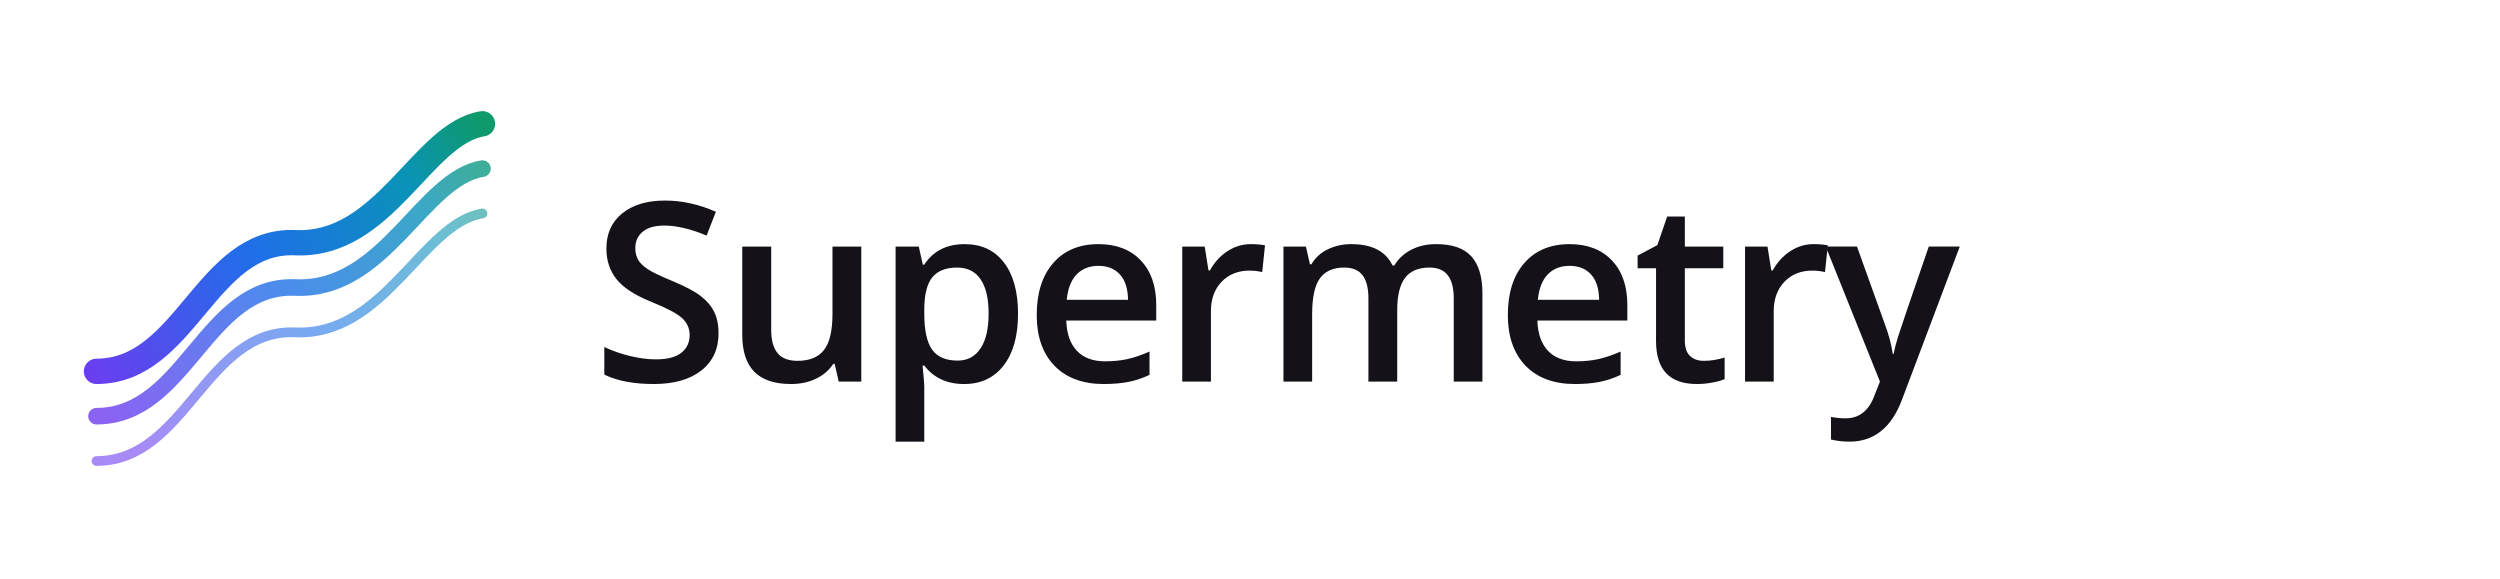
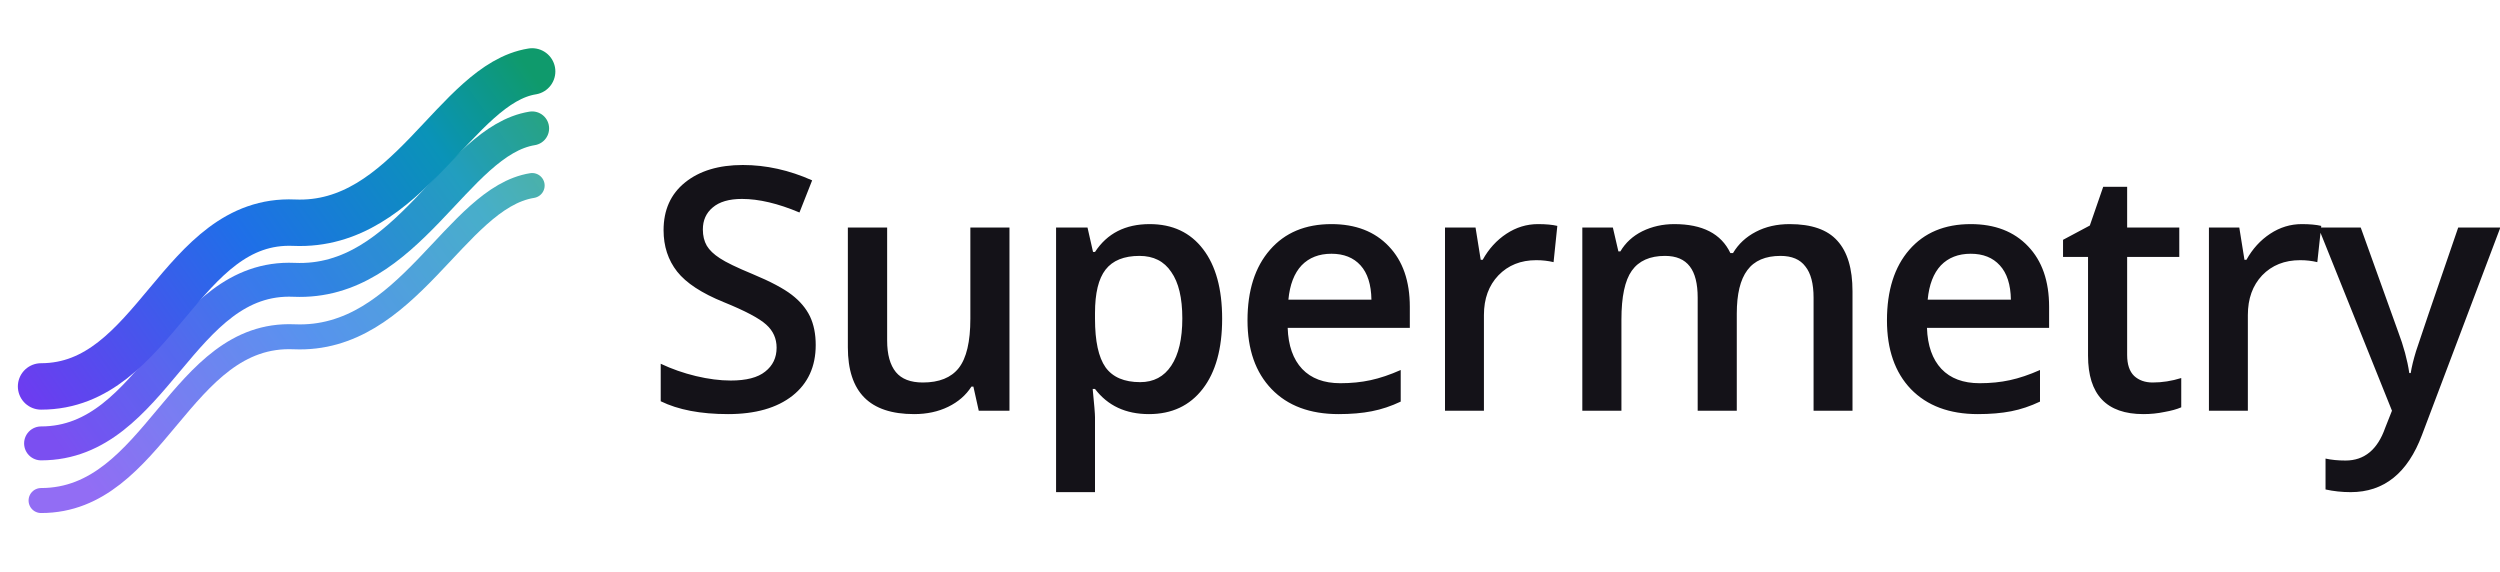
- <svg xmlns="http://www.w3.org/2000/svg" width="760" height="176" viewBox="0 0 760 176" role="img" aria-label="Supermetry">
-   <svg x="24" y="24" width="128" height="128" viewBox="40 72 432 432">
-     <defs>
-       <linearGradient id="mau" gradientUnits="userSpaceOnUse" x1="58" y1="400" x2="454" y2="120">
-         <stop offset="0" stop-color="#6d3cf0" />
-         <stop offset="0.45" stop-color="#1f6fe8" />
-         <stop offset="0.8" stop-color="#0a93b8" />
-         <stop offset="1" stop-color="#0f9a6c" />
-       </linearGradient>
-     </defs>
-     <path d="M58 372 C 150 372, 170 236, 262 240 S 392 128, 454 118" fill="none" stroke="url(#mau)" stroke-width="26" stroke-linecap="round" opacity="1" />
-     <path d="M58 418 C 150 418, 170 282, 262 286 S 392 174, 454 164" fill="none" stroke="url(#mau)" stroke-width="17" stroke-linecap="round" opacity="0.8" />
-     <path d="M58 464 C 150 464, 170 328, 262 332 S 392 220, 454 210" fill="none" stroke="url(#mau)" stroke-width="10" stroke-linecap="round" opacity="0.6" />
-   </svg>
-   <path d="m 218.445,101.268 q 0,7.236 -5.232,11.355 -5.232,4.119 -14.436,4.119 -9.203,0 -15.066,-2.857 v -8.387 q 3.711,1.744 7.867,2.746 4.193,1.002 7.793,1.002 5.27,0 7.756,-2.004 2.523,-2.004 2.523,-5.381 0,-3.043 -2.301,-5.158 -2.301,-2.115 -9.5,-5.01 -7.422,-3.006 -10.465,-6.865 -3.043,-3.859 -3.043,-9.277 0,-6.791 4.824,-10.688 4.824,-3.896 12.951,-3.896 7.793,0 15.512,3.414 l -2.82,7.236 q -7.236,-3.043 -12.914,-3.043 -4.305,0 -6.531,1.893 -2.227,1.855 -2.227,4.936 0,2.115 0.891,3.637 0.891,1.484 2.932,2.82 2.041,1.336 7.348,3.525 5.975,2.486 8.758,4.639 2.783,2.152 4.082,4.861 1.299,2.709 1.299,6.383 z M 254.965,116 l -1.225,-5.381 h -0.445 q -1.818,2.857 -5.195,4.49 -3.34,1.633 -7.645,1.633 -7.459,0 -11.133,-3.711 -3.674,-3.711 -3.674,-11.244 V 74.957 h 8.795 v 25.309 q 0,4.713 1.93,7.088 1.93,2.338 6.049,2.338 5.492,0 8.053,-3.266 2.598,-3.303 2.598,-11.021 V 74.957 h 8.758 V 116 Z m 38.115,0.742 q -7.793,0 -12.098,-5.604 h -0.52 q 0.52,5.195 0.52,6.309 v 16.811 h -8.721 V 74.957 h 7.051 q 0.297,1.15 1.225,5.492 h 0.445 q 4.082,-6.234 12.246,-6.234 7.682,0 11.949,5.566 4.305,5.566 4.305,15.623 0,10.057 -4.379,15.697 -4.342,5.641 -12.023,5.641 z m -2.115,-35.402 q -5.195,0 -7.607,3.043 -2.375,3.043 -2.375,9.723 v 1.299 q 0,7.496 2.375,10.873 2.375,3.34 7.756,3.34 4.527,0 6.977,-3.711 2.449,-3.711 2.449,-10.576 0,-6.902 -2.449,-10.428 -2.412,-3.562 -7.125,-3.562 z m 44.572,35.402 q -9.574,0 -14.992,-5.566 -5.381,-5.604 -5.381,-15.4 0,-10.057 5.01,-15.809 5.01,-5.752 13.768,-5.752 8.127,0 12.84,4.936 4.713,4.936 4.713,13.582 v 4.713 h -27.35 q 0.186,5.975 3.229,9.203 3.043,3.191 8.572,3.191 3.637,0 6.754,-0.668 3.154,-0.705 6.754,-2.301 v 7.088 q -3.191,1.521 -6.457,2.152 -3.266,0.631 -7.459,0.631 z m -1.596,-35.922 q -4.156,0 -6.68,2.635 -2.486,2.635 -2.969,7.682 h 18.629 q -0.074,-5.084 -2.449,-7.682 -2.375,-2.635 -6.531,-2.635 z m 46.279,-6.605 q 2.635,0 4.342,0.371 l -0.854,8.127 q -1.855,-0.445 -3.859,-0.445 -5.232,0 -8.498,3.414 -3.229,3.414 -3.229,8.869 V 116 h -8.721 V 74.957 h 6.828 l 1.15,7.236 h 0.445 q 2.041,-3.674 5.307,-5.826 3.303,-2.152 7.088,-2.152 z M 424.756,116 h -8.758 V 90.691 q 0,-4.713 -1.781,-7.014 -1.781,-2.338 -5.566,-2.338 -5.047,0 -7.422,3.303 -2.338,3.266 -2.338,10.91 V 116 h -8.721 V 74.957 h 6.828 l 1.225,5.381 h 0.445 q 1.707,-2.932 4.936,-4.527 3.266,-1.596 7.162,-1.596 9.463,0 12.543,6.457 h 0.594 q 1.818,-3.043 5.121,-4.75 3.303,-1.707 7.57,-1.707 7.348,0 10.688,3.711 3.377,3.711 3.377,11.318 V 116 h -8.721 V 90.691 q 0,-4.713 -1.818,-7.014 -1.781,-2.338 -5.566,-2.338 -5.084,0 -7.459,3.191 -2.338,3.154 -2.338,9.723 z m 53.998,0.742 q -9.574,0 -14.992,-5.566 -5.381,-5.604 -5.381,-15.4 0,-10.057 5.01,-15.809 5.01,-5.752 13.768,-5.752 8.127,0 12.84,4.936 4.713,4.936 4.713,13.582 v 4.713 h -27.35 q 0.186,5.975 3.229,9.203 3.043,3.191 8.572,3.191 3.637,0 6.754,-0.668 3.154,-0.705 6.754,-2.301 v 7.088 q -3.191,1.521 -6.457,2.152 -3.266,0.631 -7.459,0.631 z M 477.158,80.82 q -4.156,0 -6.68,2.635 -2.486,2.635 -2.969,7.682 h 18.629 q -0.074,-5.084 -2.449,-7.682 -2.375,-2.635 -6.531,-2.635 z m 40.75,28.871 q 3.191,0 6.383,-1.002 v 6.568 q -1.447,0.631 -3.748,1.039 -2.264,0.445 -4.713,0.445 -12.395,0 -12.395,-13.062 V 81.562 h -5.604 v -3.859 l 6.012,-3.191 2.969,-8.684 h 5.381 v 9.129 h 11.689 V 81.562 h -11.689 v 21.969 q 0,3.154 1.559,4.676 1.596,1.484 4.156,1.484 z m 33.402,-35.477 q 2.635,0 4.342,0.371 l -0.854,8.127 q -1.855,-0.445 -3.859,-0.445 -5.232,0 -8.498,3.414 -3.229,3.414 -3.229,8.869 V 116 h -8.721 V 74.957 h 6.828 l 1.15,7.236 h 0.445 q 2.041,-3.674 5.307,-5.826 3.303,-2.152 7.088,-2.152 z m 3.715,0.742 h 9.5 l 8.35,23.268 q 1.893,4.973 2.523,9.352 h 0.297 q 0.334,-2.041 1.225,-4.936 0.891,-2.932 9.426,-27.684 h 9.426 l -17.553,46.498 q -4.787,12.803 -15.957,12.803 -2.895,0 -5.641,-0.631 v -6.902 q 1.967,0.445 4.49,0.445 6.309,0 8.869,-7.311 L 571.502,116 Z" id="text3" style="font-weight:600;font-size:76px;font-family:'Open Sans';letter-spacing:-2;fill:#141218" aria-label="Supermetry" />
+ <svg xmlns="http://www.w3.org/2000/svg" viewBox="0 0 140 32" width="560" height="128" role="img" aria-label="Supermetry">
+   <defs>
+     <linearGradient id="g" gradientUnits="userSpaceOnUse" x1="2.3" y1="23.58" x2="29.8" y2="4.14">
+       <stop offset="0" stop-color="#6d3cf0" />
+       <stop offset=".45" stop-color="#1f6fe8" />
+       <stop offset=".8" stop-color="#0a93b8" />
+       <stop offset="1" stop-color="#0f9a6c" />
+     </linearGradient>
+   </defs>
+   <g fill="none" stroke="url(#g)" stroke-linecap="round">
+     <path d="M2.3 21.64C8.69 21.64 10.08 12.19 16.47 12.47S25.49 4.69 29.8 4" stroke-width="2.6" />
+     <path d="M2.3 24.83C8.69 24.83 10.08 15.39 16.47 15.67S25.49 7.89 29.8 7.19" stroke-width="1.9" opacity="0.9" />
+     <path d="M2.3 28.03C8.69 28.03 10.08 18.58 16.47 18.86S25.49 11.08 29.8 10.39" stroke-width="1.4" opacity="0.75" />
+   </g>
+   <path fill="#141218" d="M45.68 19.32Q45.68 21.13 44.38 22.16Q43.07 23.19 40.77 23.19Q38.47 23.19 37 22.47V20.37Q37.93 20.81 38.97 21.06Q40.02 21.31 40.92 21.31Q42.23 21.31 42.85 20.81Q43.49 20.31 43.49 19.47Q43.49 18.7 42.91 18.18Q42.33 17.65 40.53 16.92Q38.68 16.17 37.92 15.21Q37.16 14.24 37.16 12.89Q37.16 11.19 38.36 10.22Q39.57 9.24 41.6 9.24Q43.55 9.24 45.48 10.1L44.77 11.9Q42.97 11.14 41.55 11.14Q40.47 11.14 39.91 11.62Q39.36 12.08 39.36 12.85Q39.36 13.38 39.58 13.76Q39.8 14.13 40.31 14.46Q40.82 14.8 42.15 15.35Q43.64 15.97 44.34 16.51Q45.03 17.04 45.36 17.72Q45.68 18.4 45.68 19.32ZM54.81 23L54.51 21.65H54.4Q53.94 22.37 53.1 22.78Q52.26 23.19 51.19 23.19Q49.32 23.19 48.4 22.26Q47.48 21.33 47.48 19.45V12.74H49.68V19.07Q49.68 20.24 50.17 20.84Q50.65 21.42 51.68 21.42Q53.05 21.42 53.69 20.61Q54.34 19.78 54.34 17.85V12.74H56.53V23ZM64.34 23.19Q62.39 23.19 61.32 21.78H61.19Q61.32 23.08 61.32 23.36V27.56H59.14V12.74H60.9Q60.97 13.03 61.21 14.11H61.32Q62.34 12.55 64.38 12.55Q66.3 12.55 67.37 13.95Q68.44 15.34 68.44 17.85Q68.44 20.37 67.35 21.78Q66.26 23.19 64.34 23.19ZM63.81 14.33Q62.51 14.33 61.91 15.1Q61.32 15.86 61.32 17.53V17.85Q61.32 19.73 61.91 20.57Q62.51 21.4 63.85 21.4Q64.98 21.4 65.59 20.48Q66.21 19.55 66.21 17.83Q66.21 16.11 65.59 15.23Q64.99 14.33 63.81 14.33ZM74.96 23.19Q72.56 23.19 71.21 21.79Q69.86 20.39 69.86 17.94Q69.86 15.43 71.12 13.99Q72.37 12.55 74.56 12.55Q76.59 12.55 77.77 13.79Q78.95 15.02 78.95 17.18V18.36H72.11Q72.16 19.85 72.92 20.66Q73.68 21.46 75.06 21.46Q75.97 21.46 76.75 21.29Q77.54 21.12 78.44 20.72V22.49Q77.64 22.87 76.82 23.03Q76.01 23.19 74.96 23.19ZM74.56 14.21Q73.52 14.21 72.89 14.86Q72.27 15.52 72.15 16.78H76.8Q76.78 15.51 76.19 14.86Q75.6 14.21 74.56 14.21ZM86.13 12.55Q86.79 12.55 87.21 12.65L87 14.68Q86.54 14.57 86.03 14.57Q84.73 14.57 83.91 15.42Q83.1 16.27 83.1 17.64V23H80.92V12.74H82.63L82.92 14.55H83.03Q83.54 13.63 84.36 13.09Q85.18 12.55 86.13 12.55ZM97.26 23H95.07V16.67Q95.07 15.49 94.63 14.92Q94.18 14.33 93.24 14.33Q91.97 14.33 91.38 15.16Q90.8 15.98 90.8 17.89V23H88.61V12.74H90.32L90.63 14.08H90.74Q91.17 13.35 91.97 12.95Q92.79 12.55 93.76 12.55Q96.13 12.55 96.9 14.17H97.05Q97.5 13.41 98.33 12.98Q99.15 12.55 100.22 12.55Q102.06 12.55 102.89 13.48Q103.74 14.41 103.74 16.31V23H101.56V16.67Q101.56 15.49 101.1 14.92Q100.66 14.33 99.71 14.33Q98.44 14.33 97.85 15.13Q97.26 15.92 97.26 17.56ZM110.76 23.19Q108.37 23.19 107.01 21.79Q105.67 20.39 105.67 17.94Q105.67 15.43 106.92 13.99Q108.17 12.55 110.36 12.55Q112.39 12.55 113.57 13.79Q114.75 15.02 114.75 17.18V18.36H107.91Q107.96 19.85 108.72 20.66Q109.48 21.46 110.86 21.46Q111.77 21.46 112.55 21.29Q113.34 21.12 114.24 20.72V22.49Q113.44 22.87 112.63 23.03Q111.81 23.19 110.76 23.19ZM110.36 14.21Q109.32 14.21 108.69 14.86Q108.07 15.52 107.95 16.78H112.61Q112.59 15.51 111.99 14.86Q111.4 14.21 110.36 14.21ZM120.55 21.42Q121.35 21.42 122.15 21.17V22.81Q121.78 22.97 121.21 23.07Q120.64 23.19 120.03 23.19Q116.93 23.19 116.93 19.92V14.39H115.53V13.43L117.03 12.63L117.78 10.46H119.12V12.74H122.04V14.39H119.12V19.88Q119.12 20.67 119.51 21.05Q119.91 21.42 120.55 21.42ZM128.9 12.55Q129.56 12.55 129.99 12.65L129.77 14.68Q129.31 14.57 128.81 14.57Q127.5 14.57 126.68 15.42Q125.88 16.27 125.88 17.64V23H123.7V12.74H125.4L125.69 14.55H125.8Q126.31 13.63 127.13 13.09Q127.95 12.55 128.9 12.55ZM129.83 12.74H132.2L134.29 18.56Q134.76 19.8 134.92 20.89H135Q135.08 20.38 135.3 19.66Q135.53 18.93 137.66 12.74H140.02L135.63 24.36Q134.43 27.56 131.64 27.56Q130.91 27.56 130.23 27.41V25.68Q130.72 25.79 131.35 25.79Q132.93 25.79 133.57 23.96L133.95 23Z" />
</svg>
